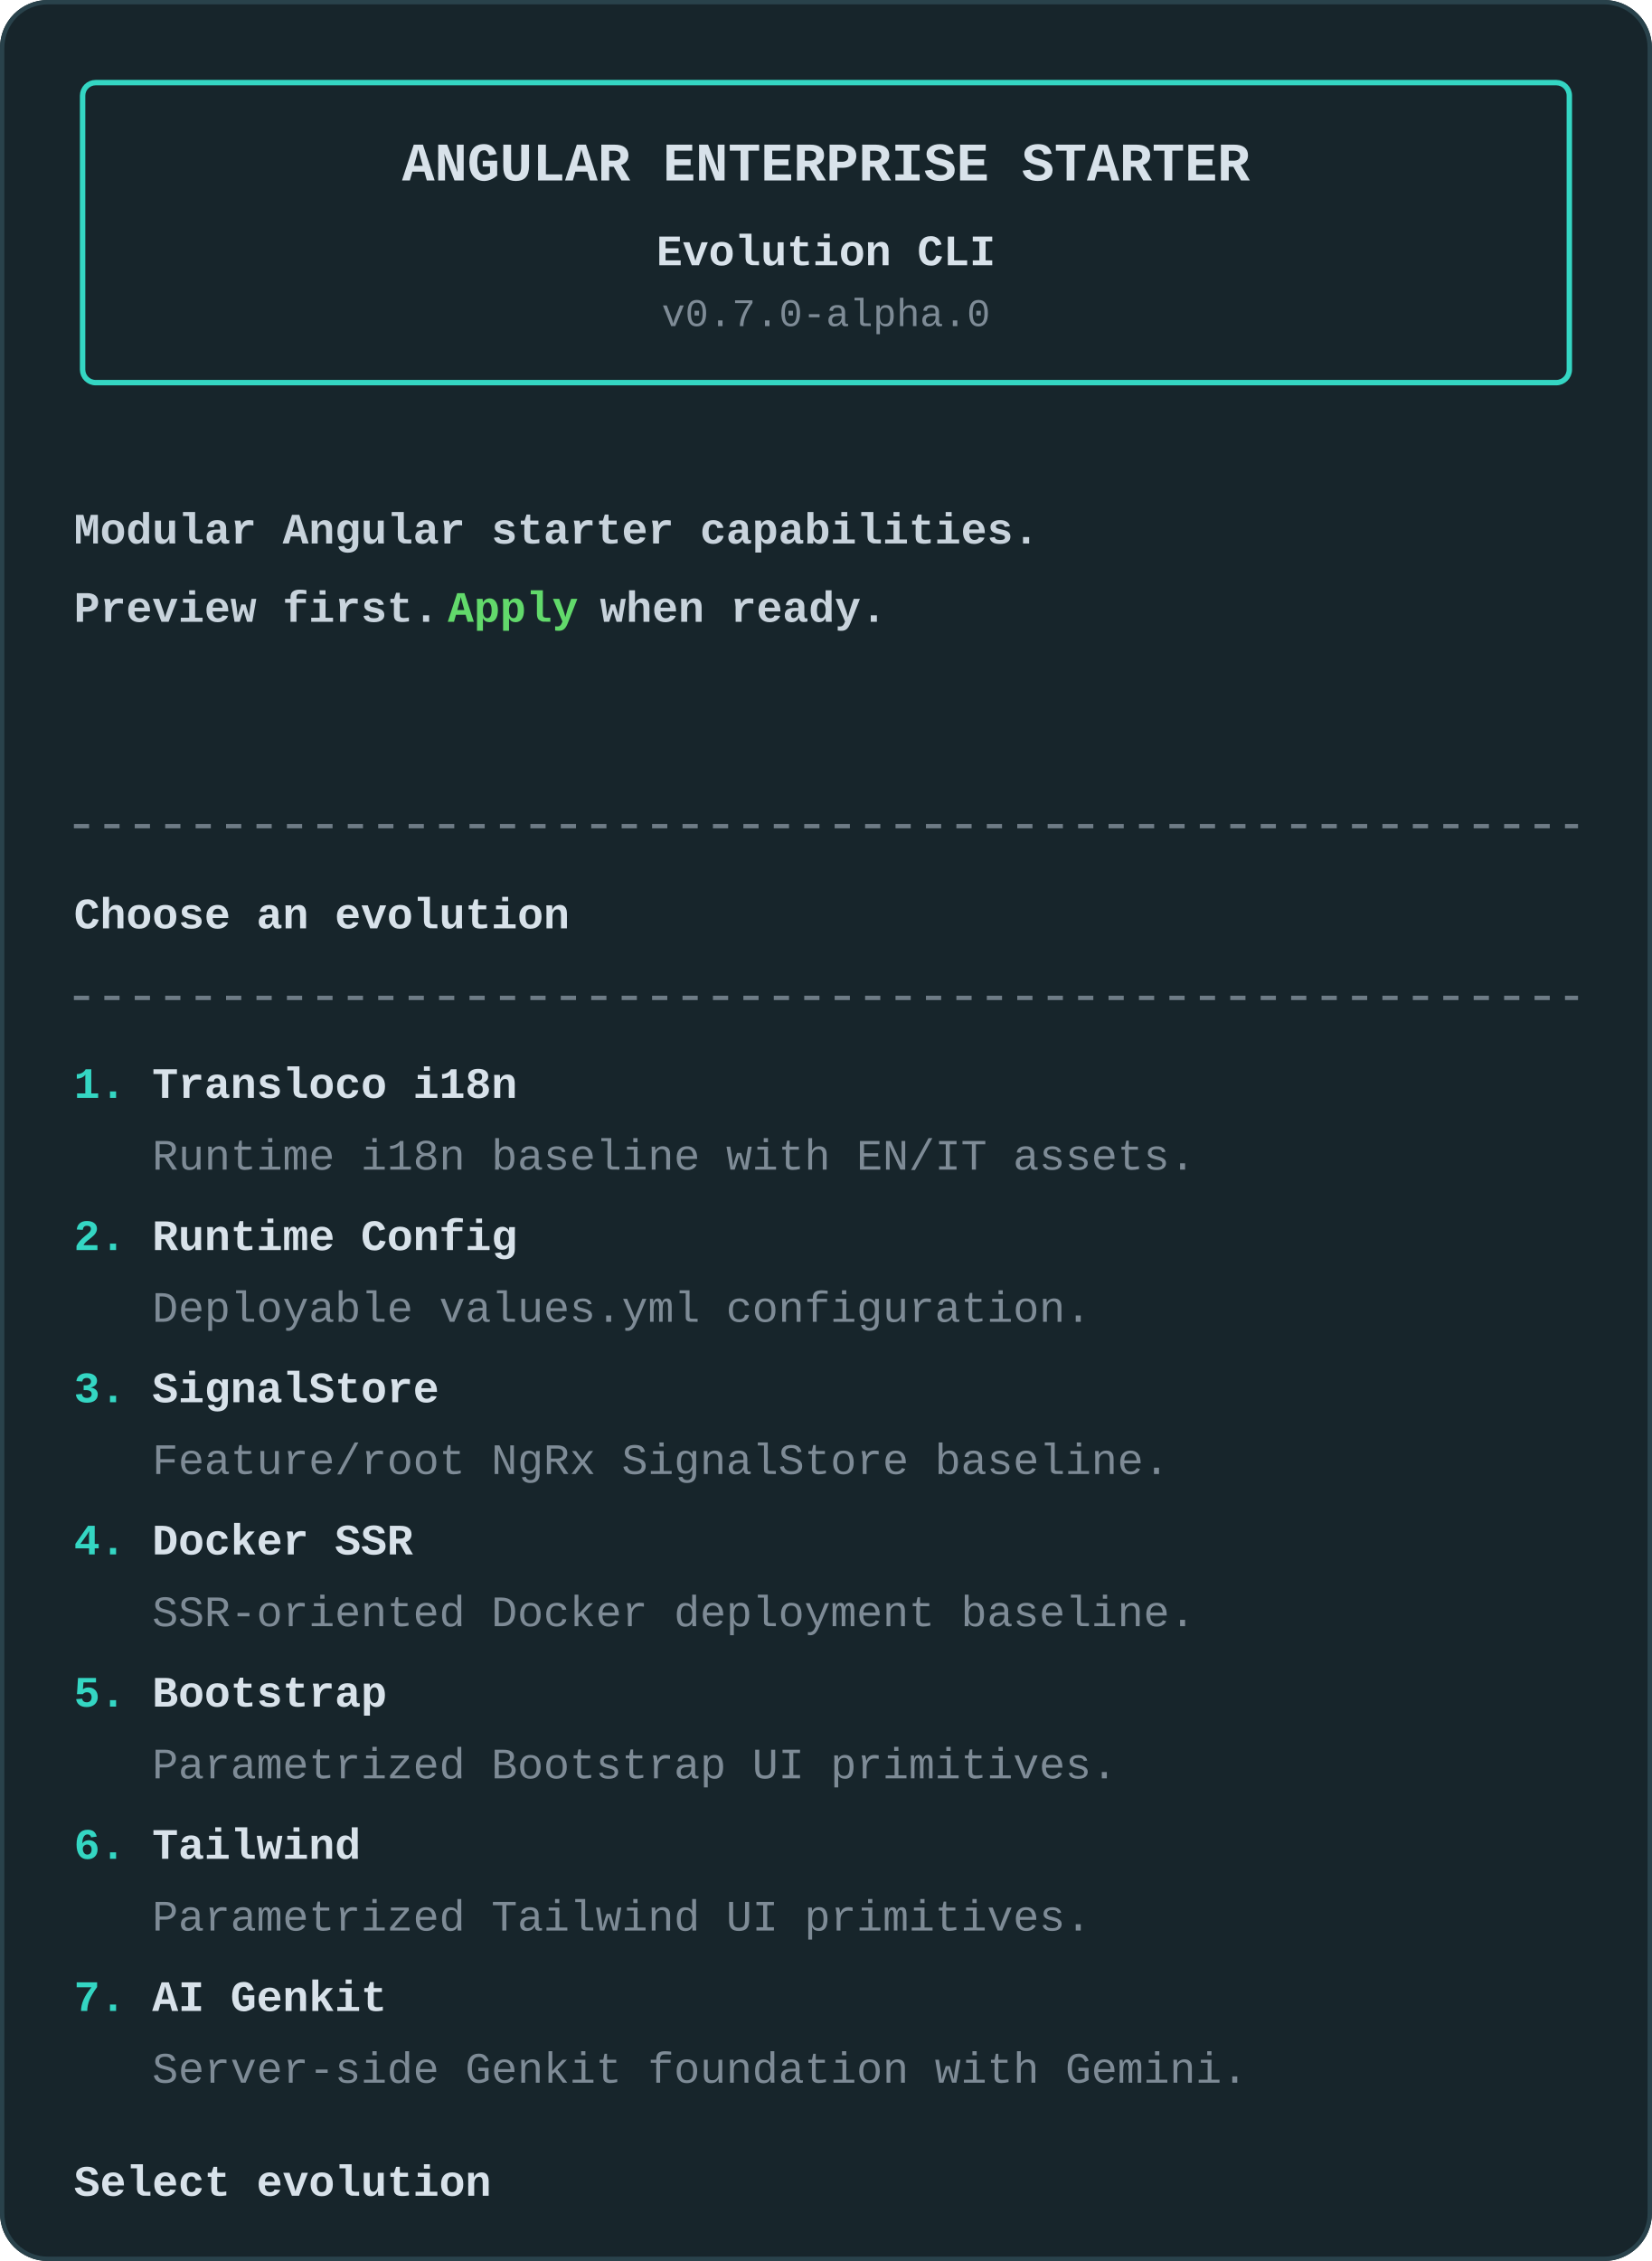
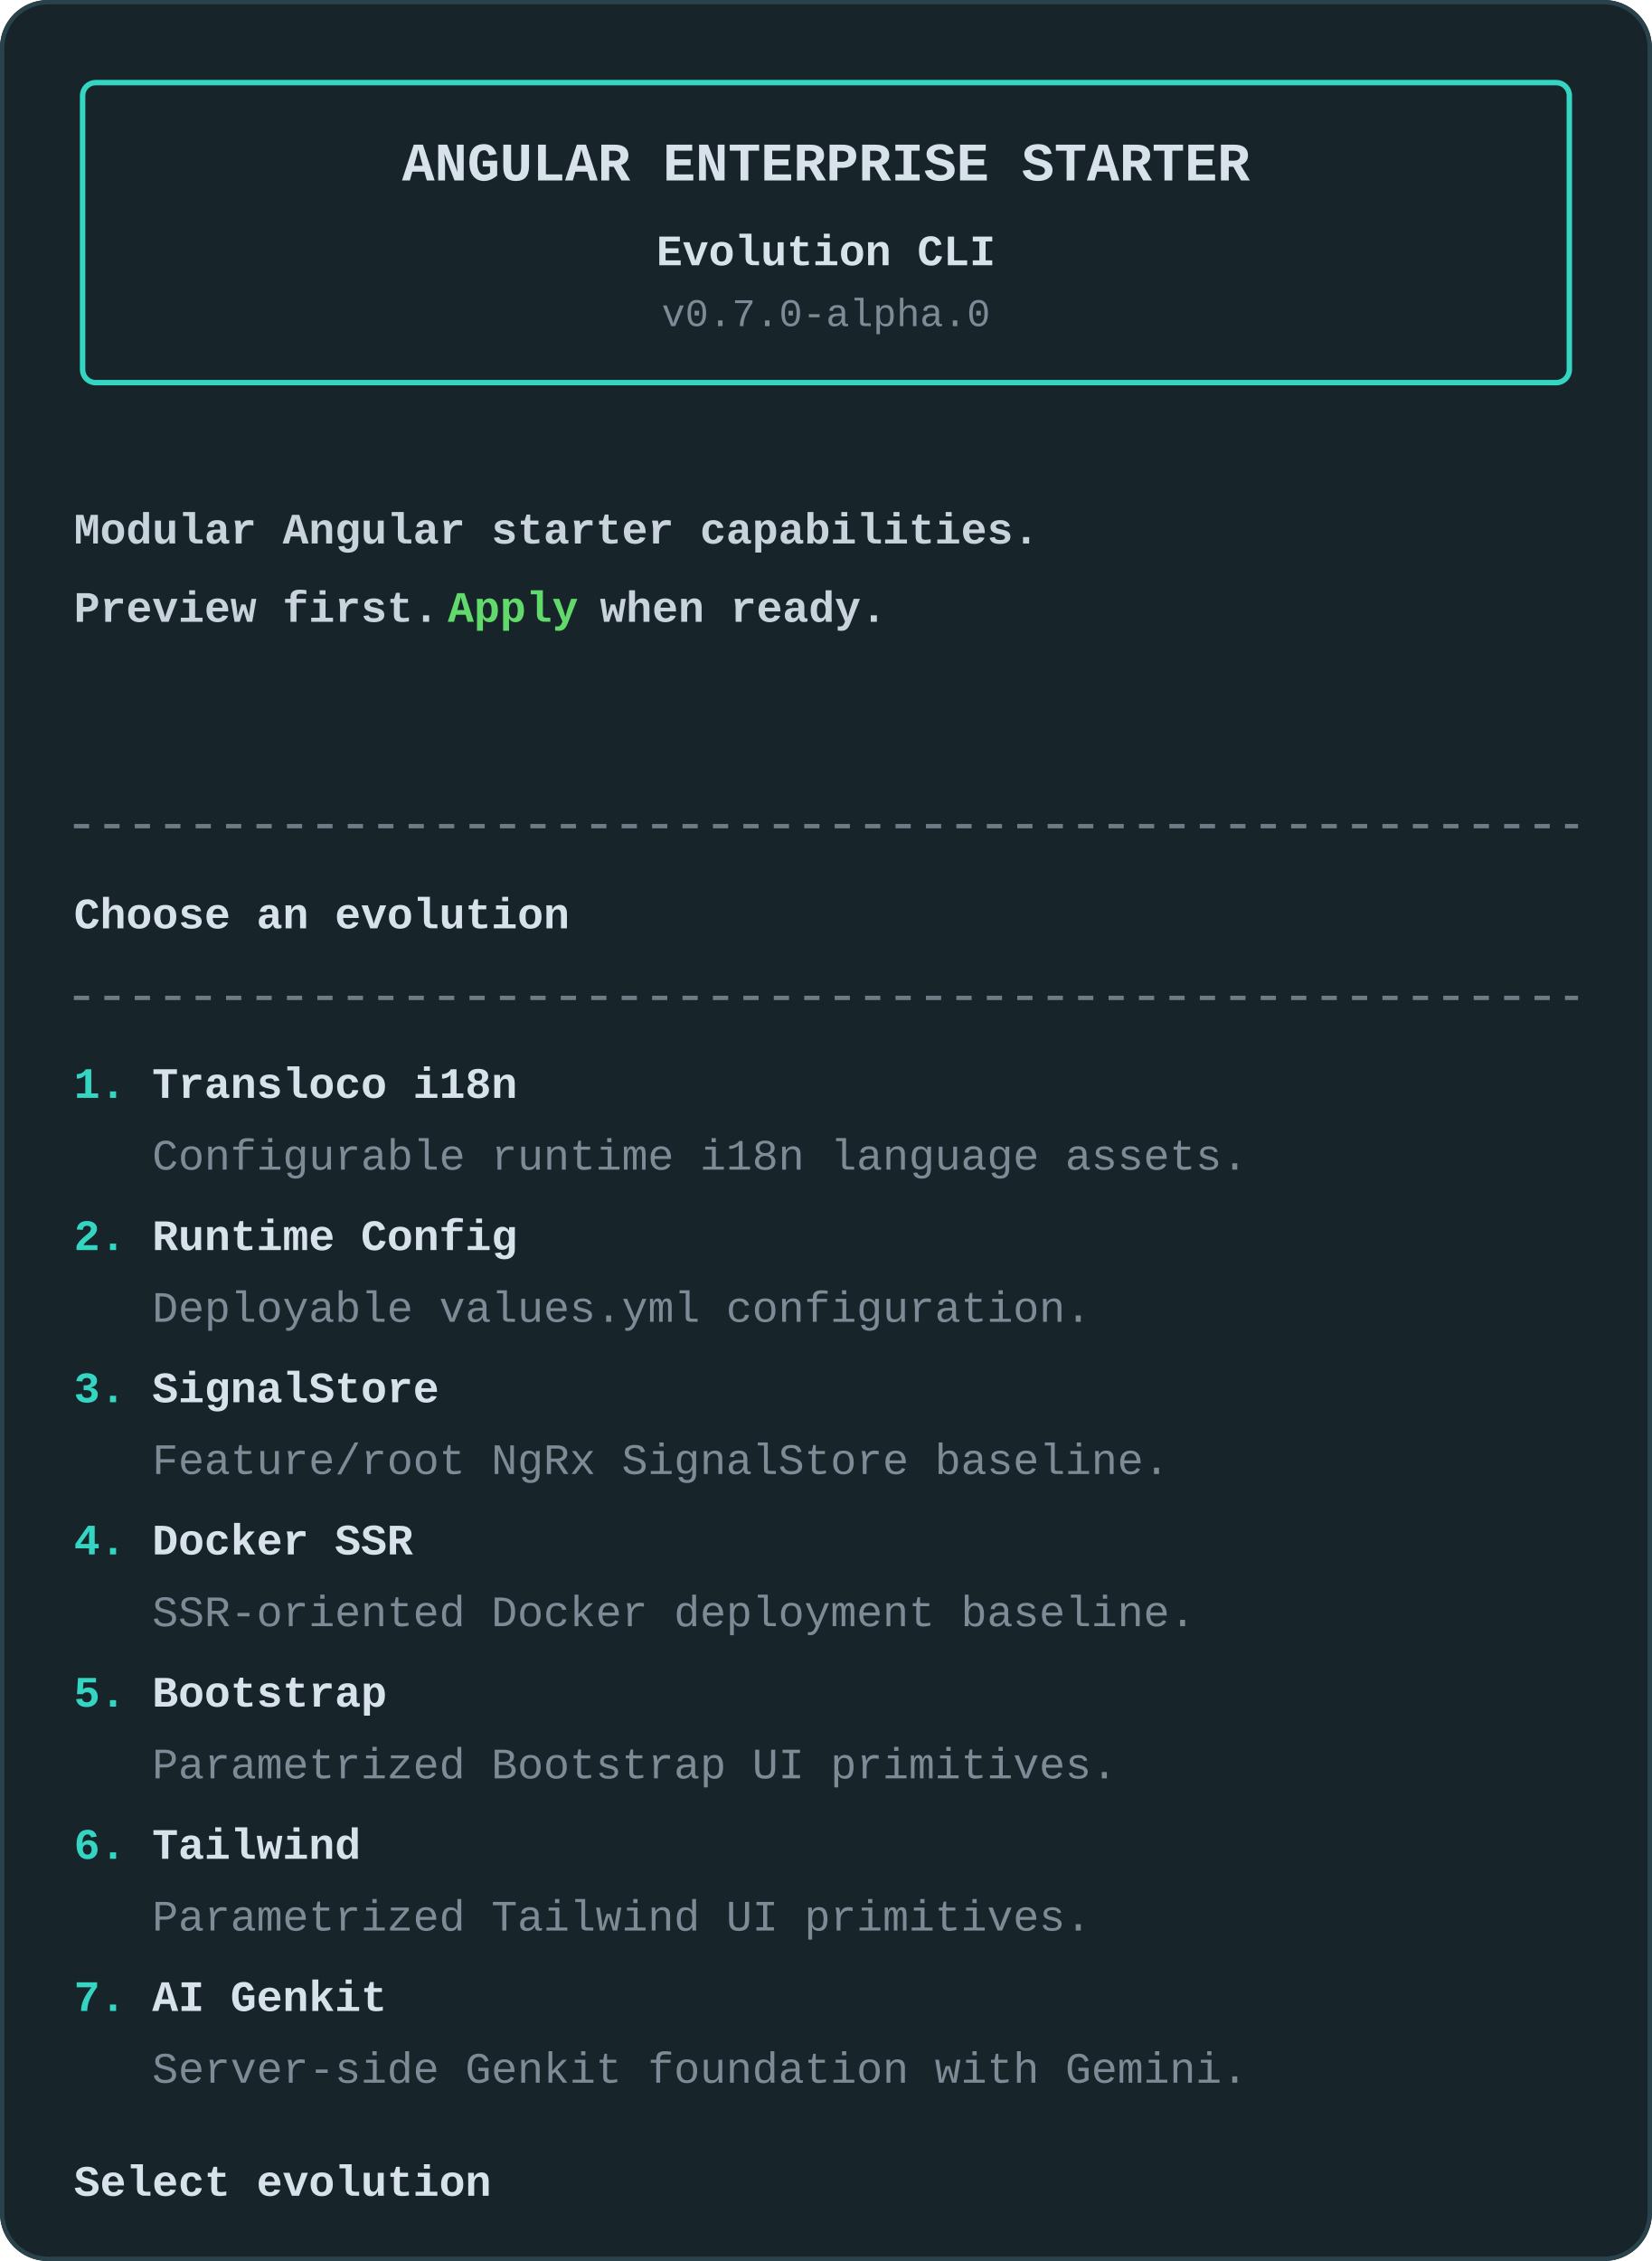
<svg xmlns="http://www.w3.org/2000/svg" width="760" height="1040" viewBox="0 0 760 1040" fill="none" role="img" aria-labelledby="title desc">
  <rect width="760" height="1040" rx="22" fill="#17252B" />
  <rect x="1" y="1" width="758" height="1038" rx="21" stroke="#29424B" stroke-width="2" />
  <g font-family="Menlo, Consolas, 'Liberation Mono', monospace">
    <rect x="38" y="38" width="684" height="138" rx="6" stroke="#34D6C3" stroke-width="2.5" />
    <text x="380" y="83" fill="#D8E2EA" font-size="25" font-weight="700" text-anchor="middle">ANGULAR ENTERPRISE STARTER</text>
    <text x="380" y="122" fill="#D8E2EA" font-size="20" font-weight="700" text-anchor="middle">Evolution CLI</text>
    <text x="380" y="150" fill="#7E8B96" font-size="18" text-anchor="middle">v0.7.0-alpha.0</text>
    <text x="34" y="250" fill="#C8D3DC" font-size="20" font-weight="700">Modular Angular starter capabilities.</text>
    <text x="34" y="286" fill="#C8D3DC" font-size="20" font-weight="700">Preview first. </text>
    <text x="206" y="286" fill="#62D96B" font-size="20" font-weight="700">Apply</text>
    <text x="276" y="286" fill="#C8D3DC" font-size="20" font-weight="700"> when ready.</text>
    <line x1="34" y1="380" x2="726" y2="380" stroke="#7E8B96" stroke-width="2" stroke-dasharray="7 7" opacity="0.85" />
    <text x="34" y="427" fill="#D8E2EA" font-size="20" font-weight="700">Choose an evolution</text>
    <line x1="34" y1="459" x2="726" y2="459" stroke="#7E8B96" stroke-width="2" stroke-dasharray="7 7" opacity="0.85" />
    <text x="34" y="505" fill="#34D6C3" font-size="20" font-weight="700">1.</text>
    <text x="70" y="505" fill="#D8E2EA" font-size="20" font-weight="700">Transloco i18n</text>
-     <text x="70" y="538" fill="#7E8B96" font-size="20">Runtime i18n baseline with EN/IT assets.</text>
+     <text x="70" y="538" fill="#7E8B96" font-size="20">Configurable runtime i18n language assets.</text>
    <text x="34" y="575" fill="#34D6C3" font-size="20" font-weight="700">2.</text>
    <text x="70" y="575" fill="#D8E2EA" font-size="20" font-weight="700">Runtime Config</text>
    <text x="70" y="608" fill="#7E8B96" font-size="20">Deployable values.yml configuration.</text>
    <text x="34" y="645" fill="#34D6C3" font-size="20" font-weight="700">3.</text>
    <text x="70" y="645" fill="#D8E2EA" font-size="20" font-weight="700">SignalStore</text>
    <text x="70" y="678" fill="#7E8B96" font-size="20">Feature/root NgRx SignalStore baseline.</text>
    <text x="34" y="715" fill="#34D6C3" font-size="20" font-weight="700">4.</text>
    <text x="70" y="715" fill="#D8E2EA" font-size="20" font-weight="700">Docker SSR</text>
    <text x="70" y="748" fill="#7E8B96" font-size="20">SSR-oriented Docker deployment baseline.</text>
    <text x="34" y="785" fill="#34D6C3" font-size="20" font-weight="700">5.</text>
    <text x="70" y="785" fill="#D8E2EA" font-size="20" font-weight="700">Bootstrap</text>
    <text x="70" y="818" fill="#7E8B96" font-size="20">Parametrized Bootstrap UI primitives.</text>
    <text x="34" y="855" fill="#34D6C3" font-size="20" font-weight="700">6.</text>
    <text x="70" y="855" fill="#D8E2EA" font-size="20" font-weight="700">Tailwind</text>
    <text x="70" y="888" fill="#7E8B96" font-size="20">Parametrized Tailwind UI primitives.</text>
    <text x="34" y="925" fill="#34D6C3" font-size="20" font-weight="700">7.</text>
    <text x="70" y="925" fill="#D8E2EA" font-size="20" font-weight="700">AI Genkit</text>
    <text x="70" y="958" fill="#7E8B96" font-size="20">Server-side Genkit foundation with Gemini.</text>
    <text x="34" y="1010" fill="#D8E2EA" font-size="20" font-weight="700">Select evolution</text>
  </g>
</svg>
